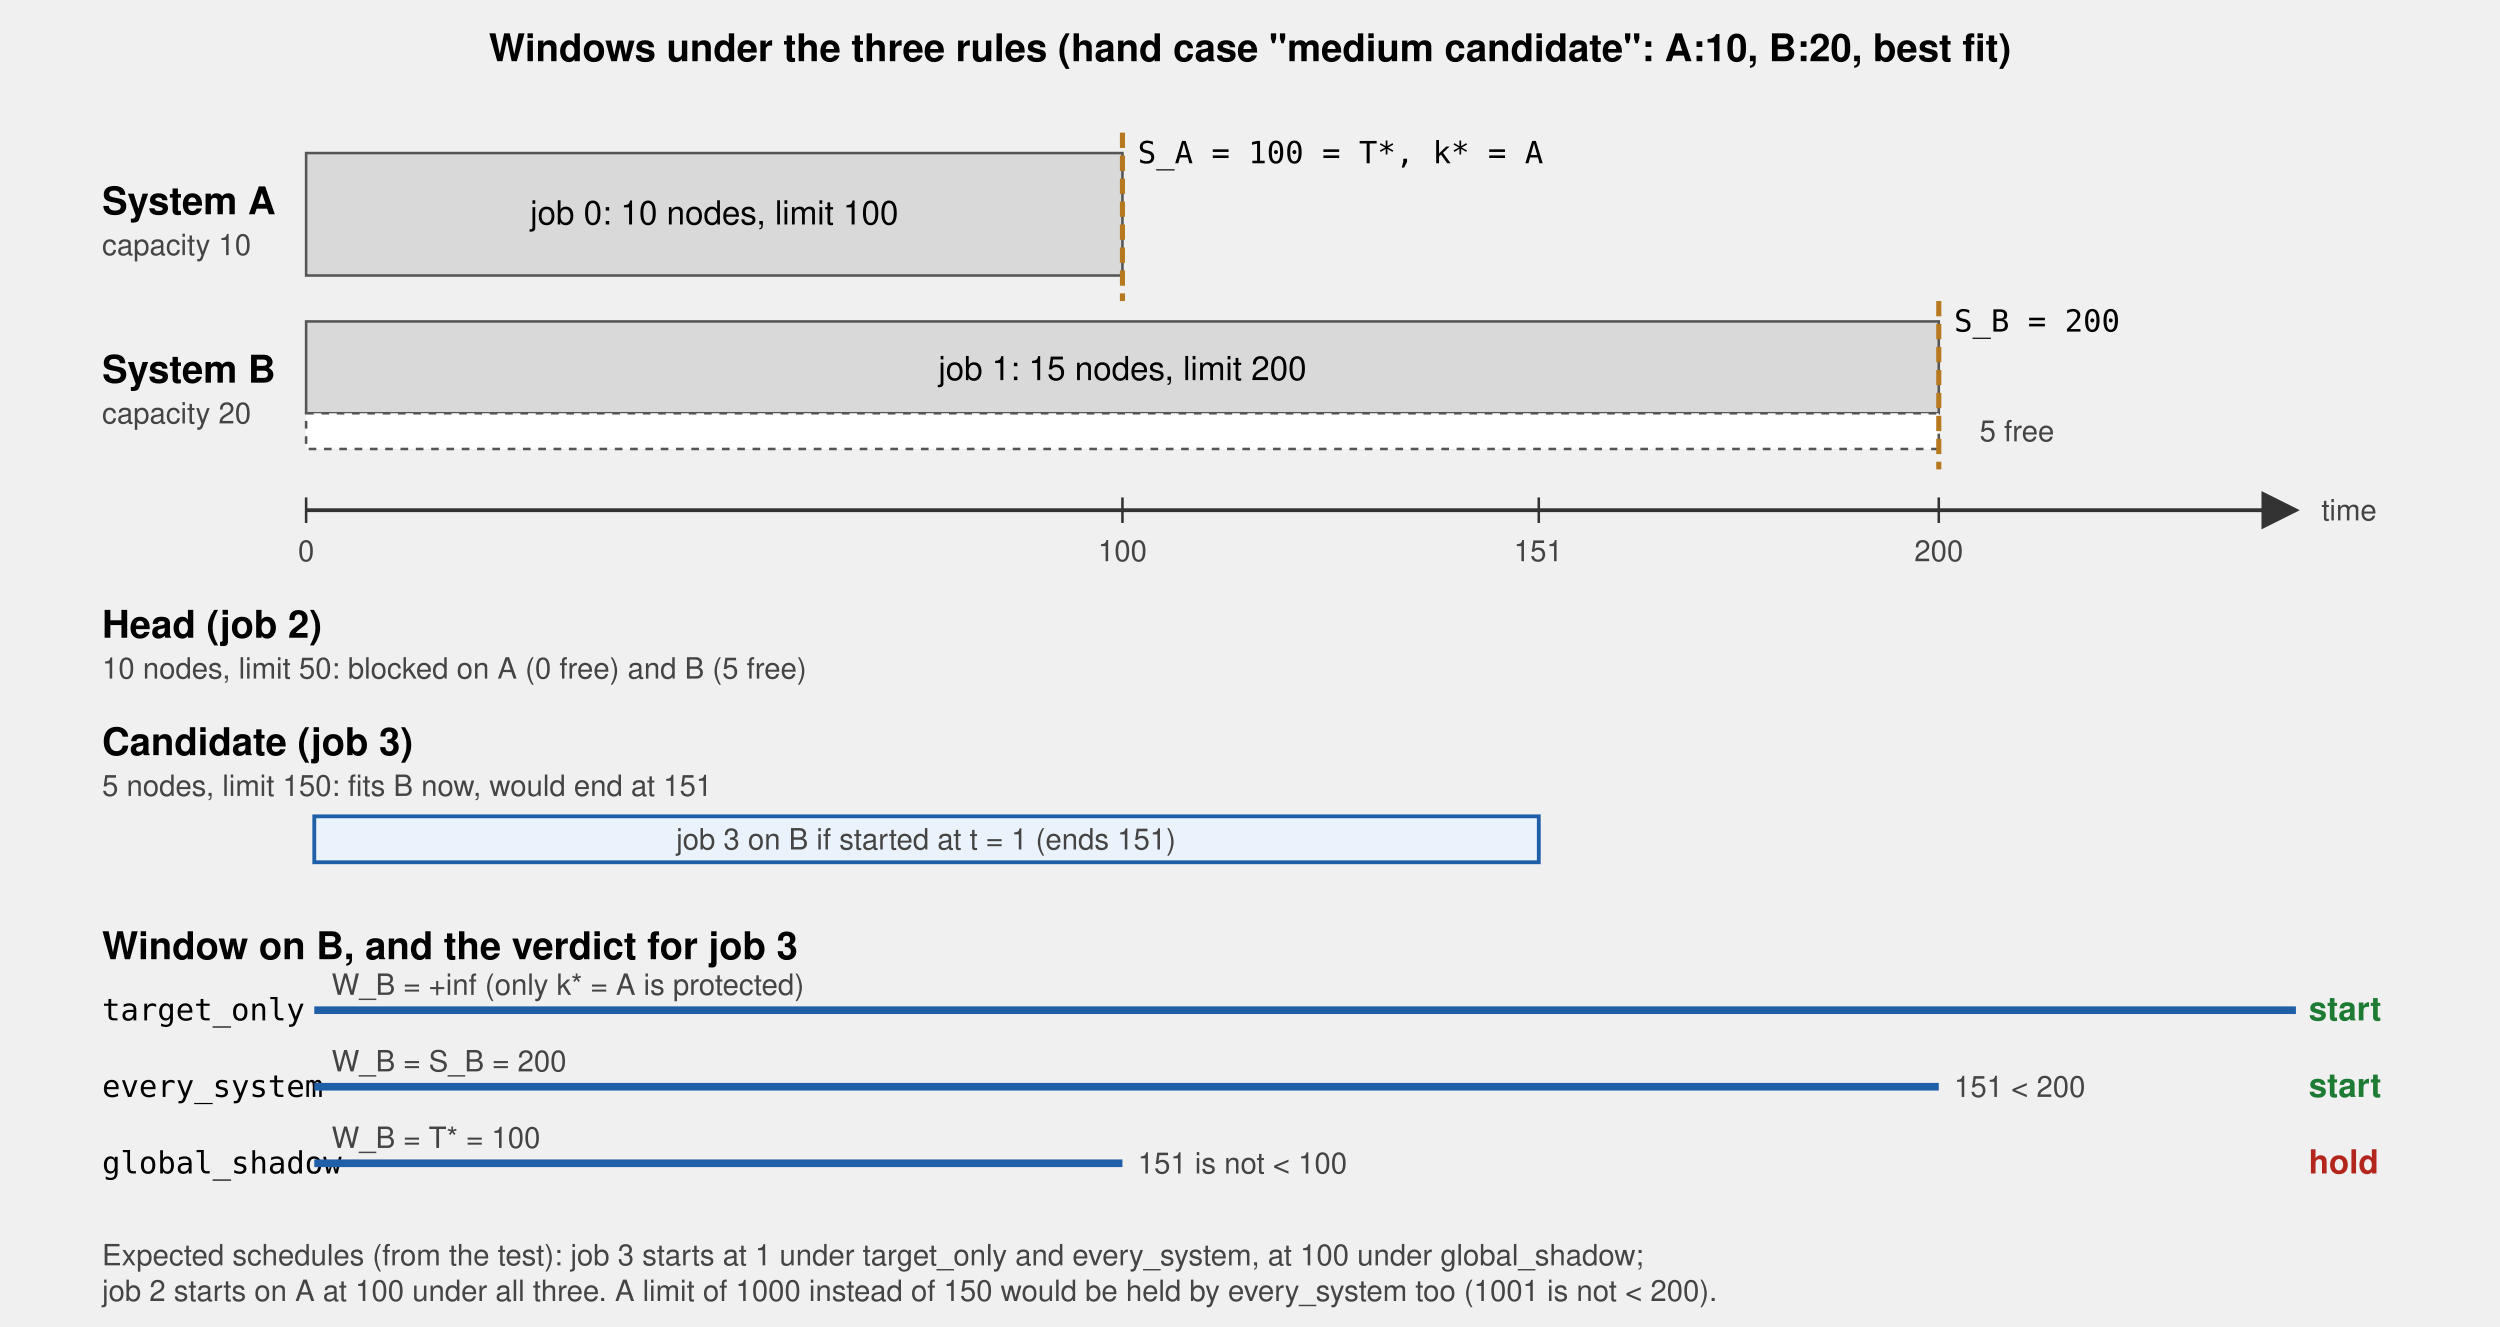
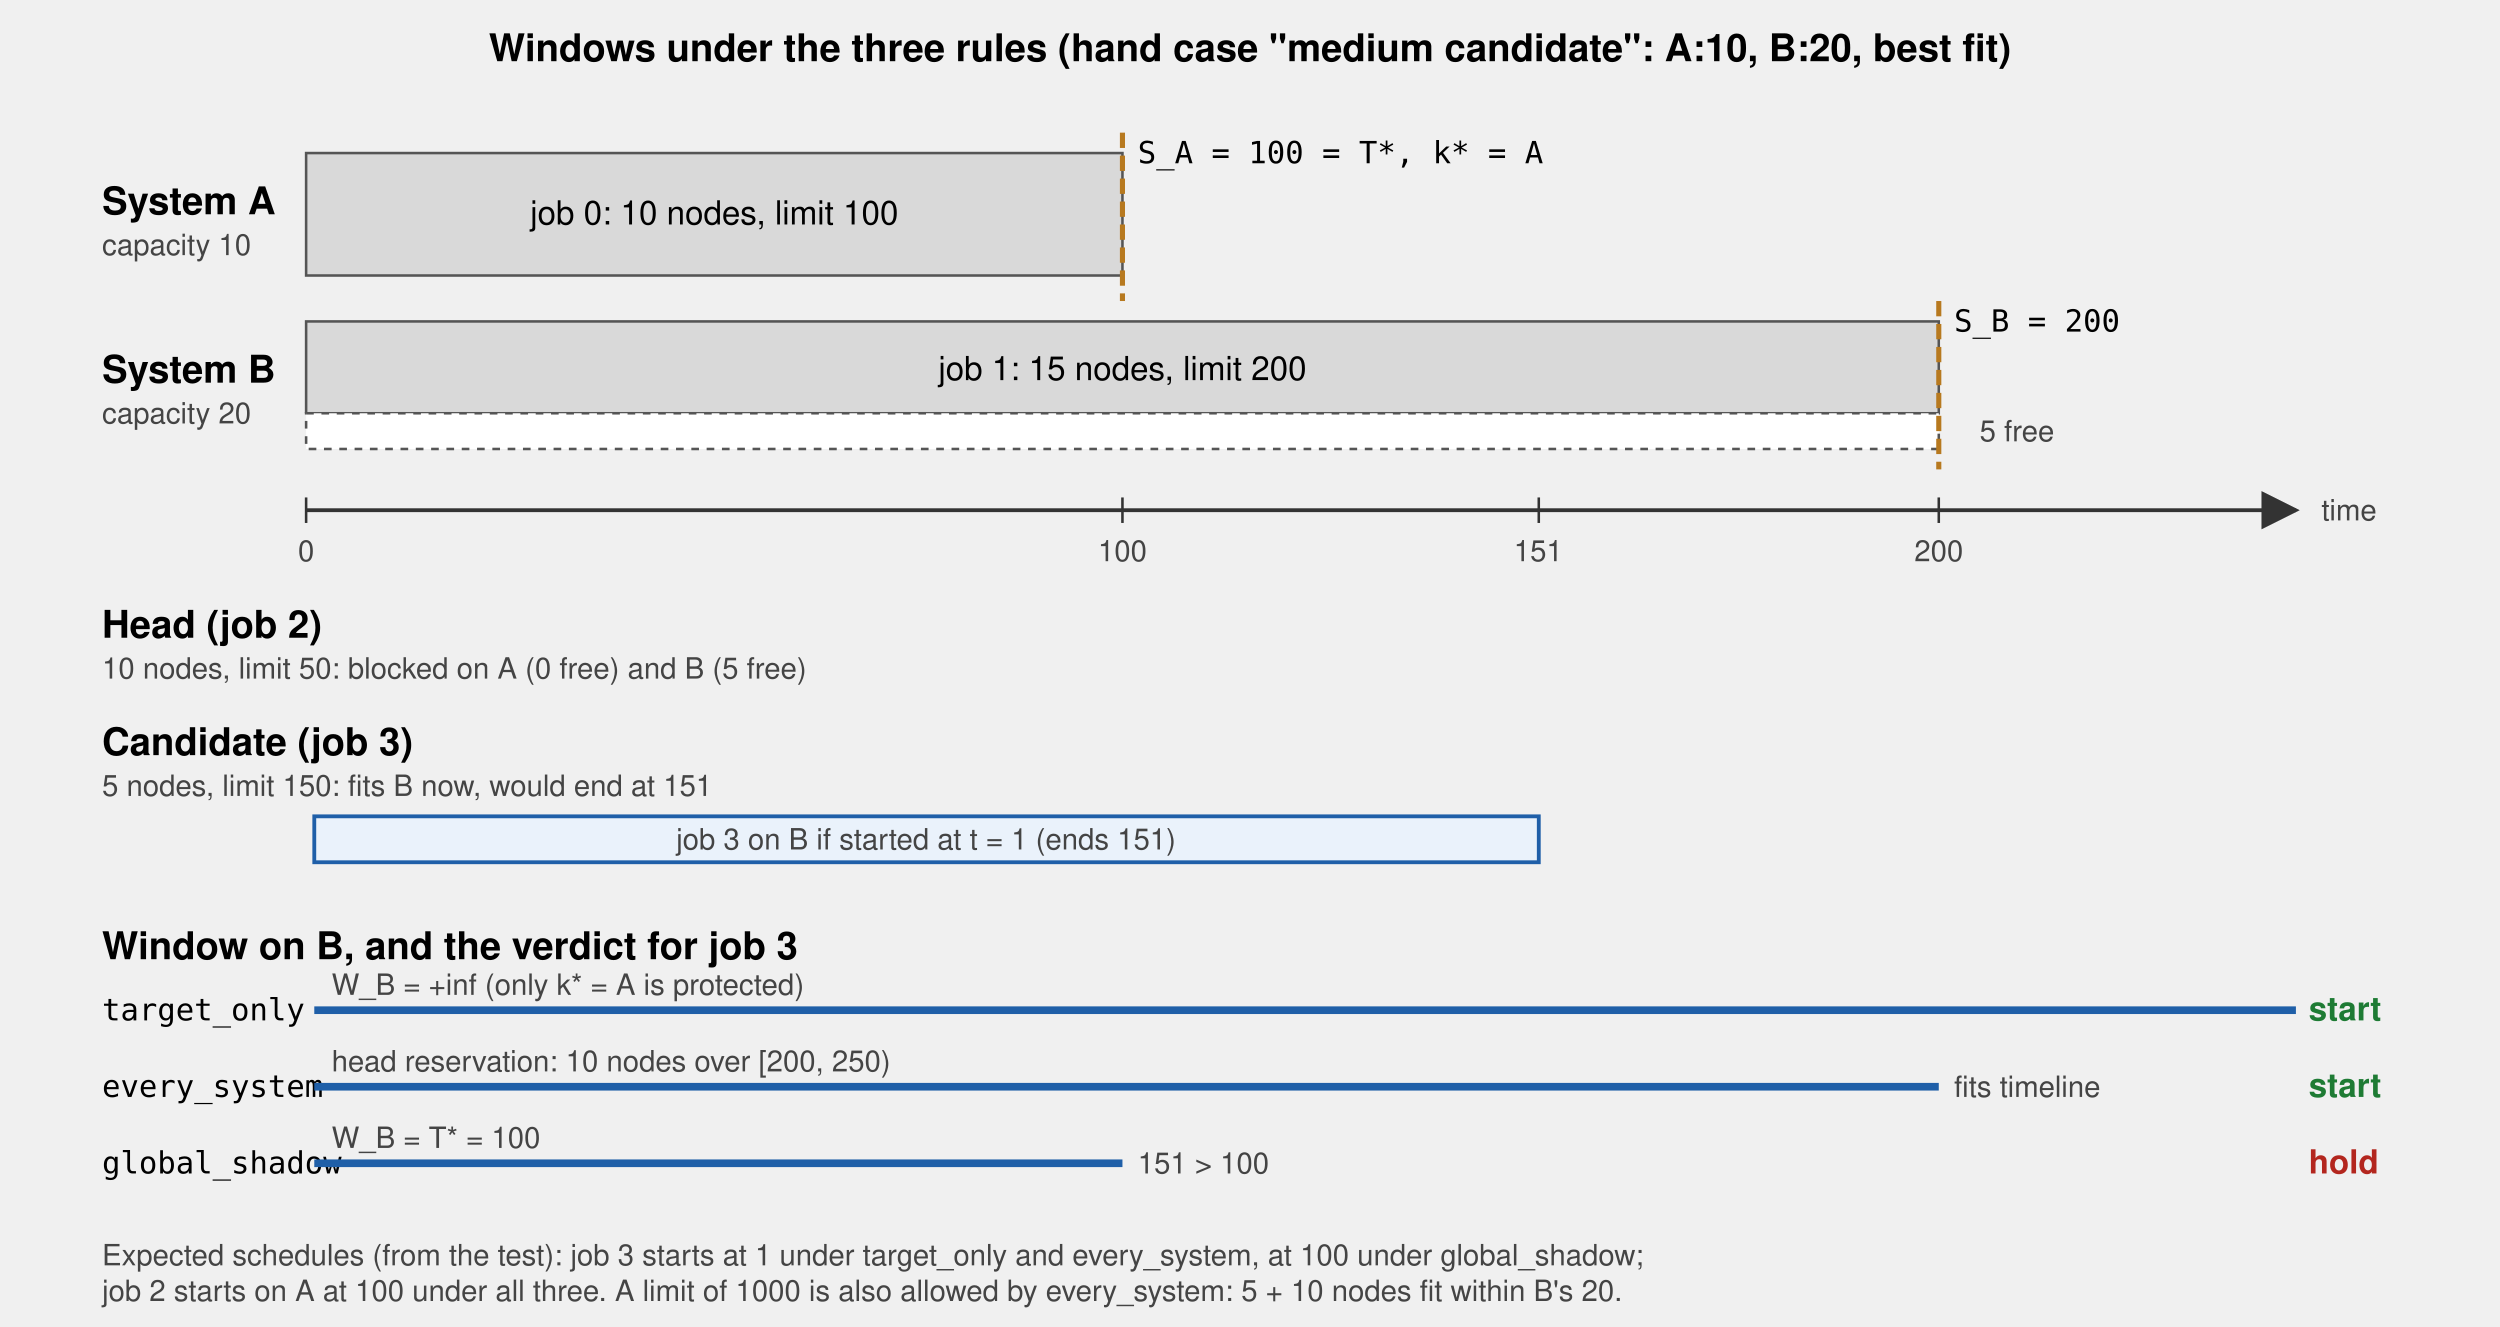
<svg xmlns="http://www.w3.org/2000/svg" width="980" height="520" viewBox="0 0 980 520" font-family="Helvetica, Arial, sans-serif" font-size="13">
  <defs>
    <marker id="arrow" markerWidth="10" markerHeight="10" refX="9" refY="5" orient="auto" markerUnits="strokeWidth">
      <path d="M0,0 L10,5 L0,10 z" fill="#333" />
    </marker>
  </defs>
  <style>
    .title { font-size: 15px; font-weight: bold; }
    .mono { font-family: Menlo, Consolas, monospace; font-size: 12px; }
    .small { font-size: 11.5px; fill: #444; }
    .axis { stroke: #333; stroke-width: 1.5; marker-end: url(#arrow); }
    .tick { stroke: #333; stroke-width: 1; }
    .run { fill: #d9d9d9; stroke: #555; stroke-width: 1; }
    .freeb { fill: #ffffff; stroke: #555; stroke-width: 1; stroke-dasharray: 3 3; }
    .cand { fill: #eaf2fb; stroke: #1f5fa8; stroke-width: 1.5; }
    .shadow { stroke: #b7791f; stroke-width: 2; stroke-dasharray: 6 3; }
    .win { stroke: #1f5fa8; stroke-width: 3; }
    .ok { fill: #1e7b34; font-weight: bold; }
    .no { fill: #b3261e; font-weight: bold; }
  </style>
  <text x="490" y="24" text-anchor="middle" class="title">Windows under the three rules (hand case "medium candidate": A:10, B:20, best fit)</text>
  <line x1="120" y1="200" x2="900" y2="200" class="axis" />
  <text x="910" y="204" class="small">time</text>
  <line x1="120" y1="195" x2="120" y2="205" class="tick" />
  <text x="120" y="220" text-anchor="middle" class="small">0</text>
  <line x1="440" y1="195" x2="440" y2="205" class="tick" />
  <text x="440" y="220" text-anchor="middle" class="small">100</text>
  <line x1="603.2" y1="195" x2="603.2" y2="205" class="tick" />
  <text x="603" y="220" text-anchor="middle" class="small">151</text>
  <line x1="760" y1="195" x2="760" y2="205" class="tick" />
  <text x="760" y="220" text-anchor="middle" class="small">200</text>
  <text x="40" y="84" class="title">System A</text>
  <text x="40" y="100" class="small">capacity 10</text>
  <rect x="120" y="60" width="320" height="48" class="run" />
  <text x="280" y="88" text-anchor="middle">job 0: 10 nodes, limit 100</text>
  <line x1="440" y1="52" x2="440" y2="118" class="shadow" />
  <text x="446" y="64" class="mono">S_A = 100 = T*, k* = A</text>
  <text x="40" y="150" class="title">System B</text>
  <text x="40" y="166" class="small">capacity 20</text>
  <rect x="120" y="126" width="640" height="36" class="run" />
  <text x="440" y="149" text-anchor="middle">job 1: 15 nodes, limit 200</text>
  <rect x="120" y="162" width="640" height="14" class="freeb" />
  <text x="776" y="173" class="small">5 free</text>
  <line x1="760" y1="118" x2="760" y2="184" class="shadow" />
  <text x="766" y="130" class="mono">S_B = 200</text>
  <text x="40" y="250" class="title">Head (job 2)</text>
  <text x="40" y="266" class="small">10 nodes, limit 50: blocked on A (0 free) and B (5 free)</text>
  <text x="40" y="296" class="title">Candidate (job 3)</text>
  <text x="40" y="312" class="small">5 nodes, limit 150: fits B now, would end at 151</text>
  <rect x="123.2" y="320" width="480" height="18" class="cand" />
  <text x="363" y="333" text-anchor="middle" class="small">job 3 on B if started at t = 1 (ends 151)</text>
  <text x="40" y="376" class="title">Window on B, and the verdict for job 3</text>
  <text x="40" y="400" class="mono">target_only</text>
  <text x="130" y="390" class="small">W_B = +inf (only k* = A is protected)</text>
  <line x1="123.2" y1="396" x2="900" y2="396" class="win" />
  <text x="905" y="400" class="ok">start</text>
  <text x="40" y="430" class="mono">every_system</text>
-   <text x="130" y="420" class="small">W_B = S_B = 200</text>
+   <text x="130" y="420" class="small">head reservation: 10 nodes over [200, 250)</text>
  <line x1="123.2" y1="426" x2="760" y2="426" class="win" />
-   <text x="766" y="430" class="small">151 &lt; 200</text>
+   <text x="766" y="430" class="small">fits timeline</text>
  <text x="905" y="430" class="ok">start</text>
  <text x="40" y="460" class="mono">global_shadow</text>
  <text x="130" y="450" class="small">W_B = T* = 100</text>
  <line x1="123.2" y1="456" x2="440" y2="456" class="win" />
-   <text x="446" y="460" class="small">151 is not &lt; 100</text>
+   <text x="446" y="460" class="small">151 &gt; 100</text>
  <text x="905" y="460" class="no">hold</text>
  <text x="40" y="496" class="small">Expected schedules (from the test): job 3 starts at 1 under target_only and every_system, at 100 under global_shadow;</text>
-   <text x="40" y="510" class="small">job 2 starts on A at 100 under all three. A limit of 1000 instead of 150 would be held by every_system too (1001 is not &lt; 200).</text>
+   <text x="40" y="510" class="small">job 2 starts on A at 100 under all three. A limit of 1000 is also allowed by every_system: 5 + 10 nodes fit within B's 20.</text>
</svg>
